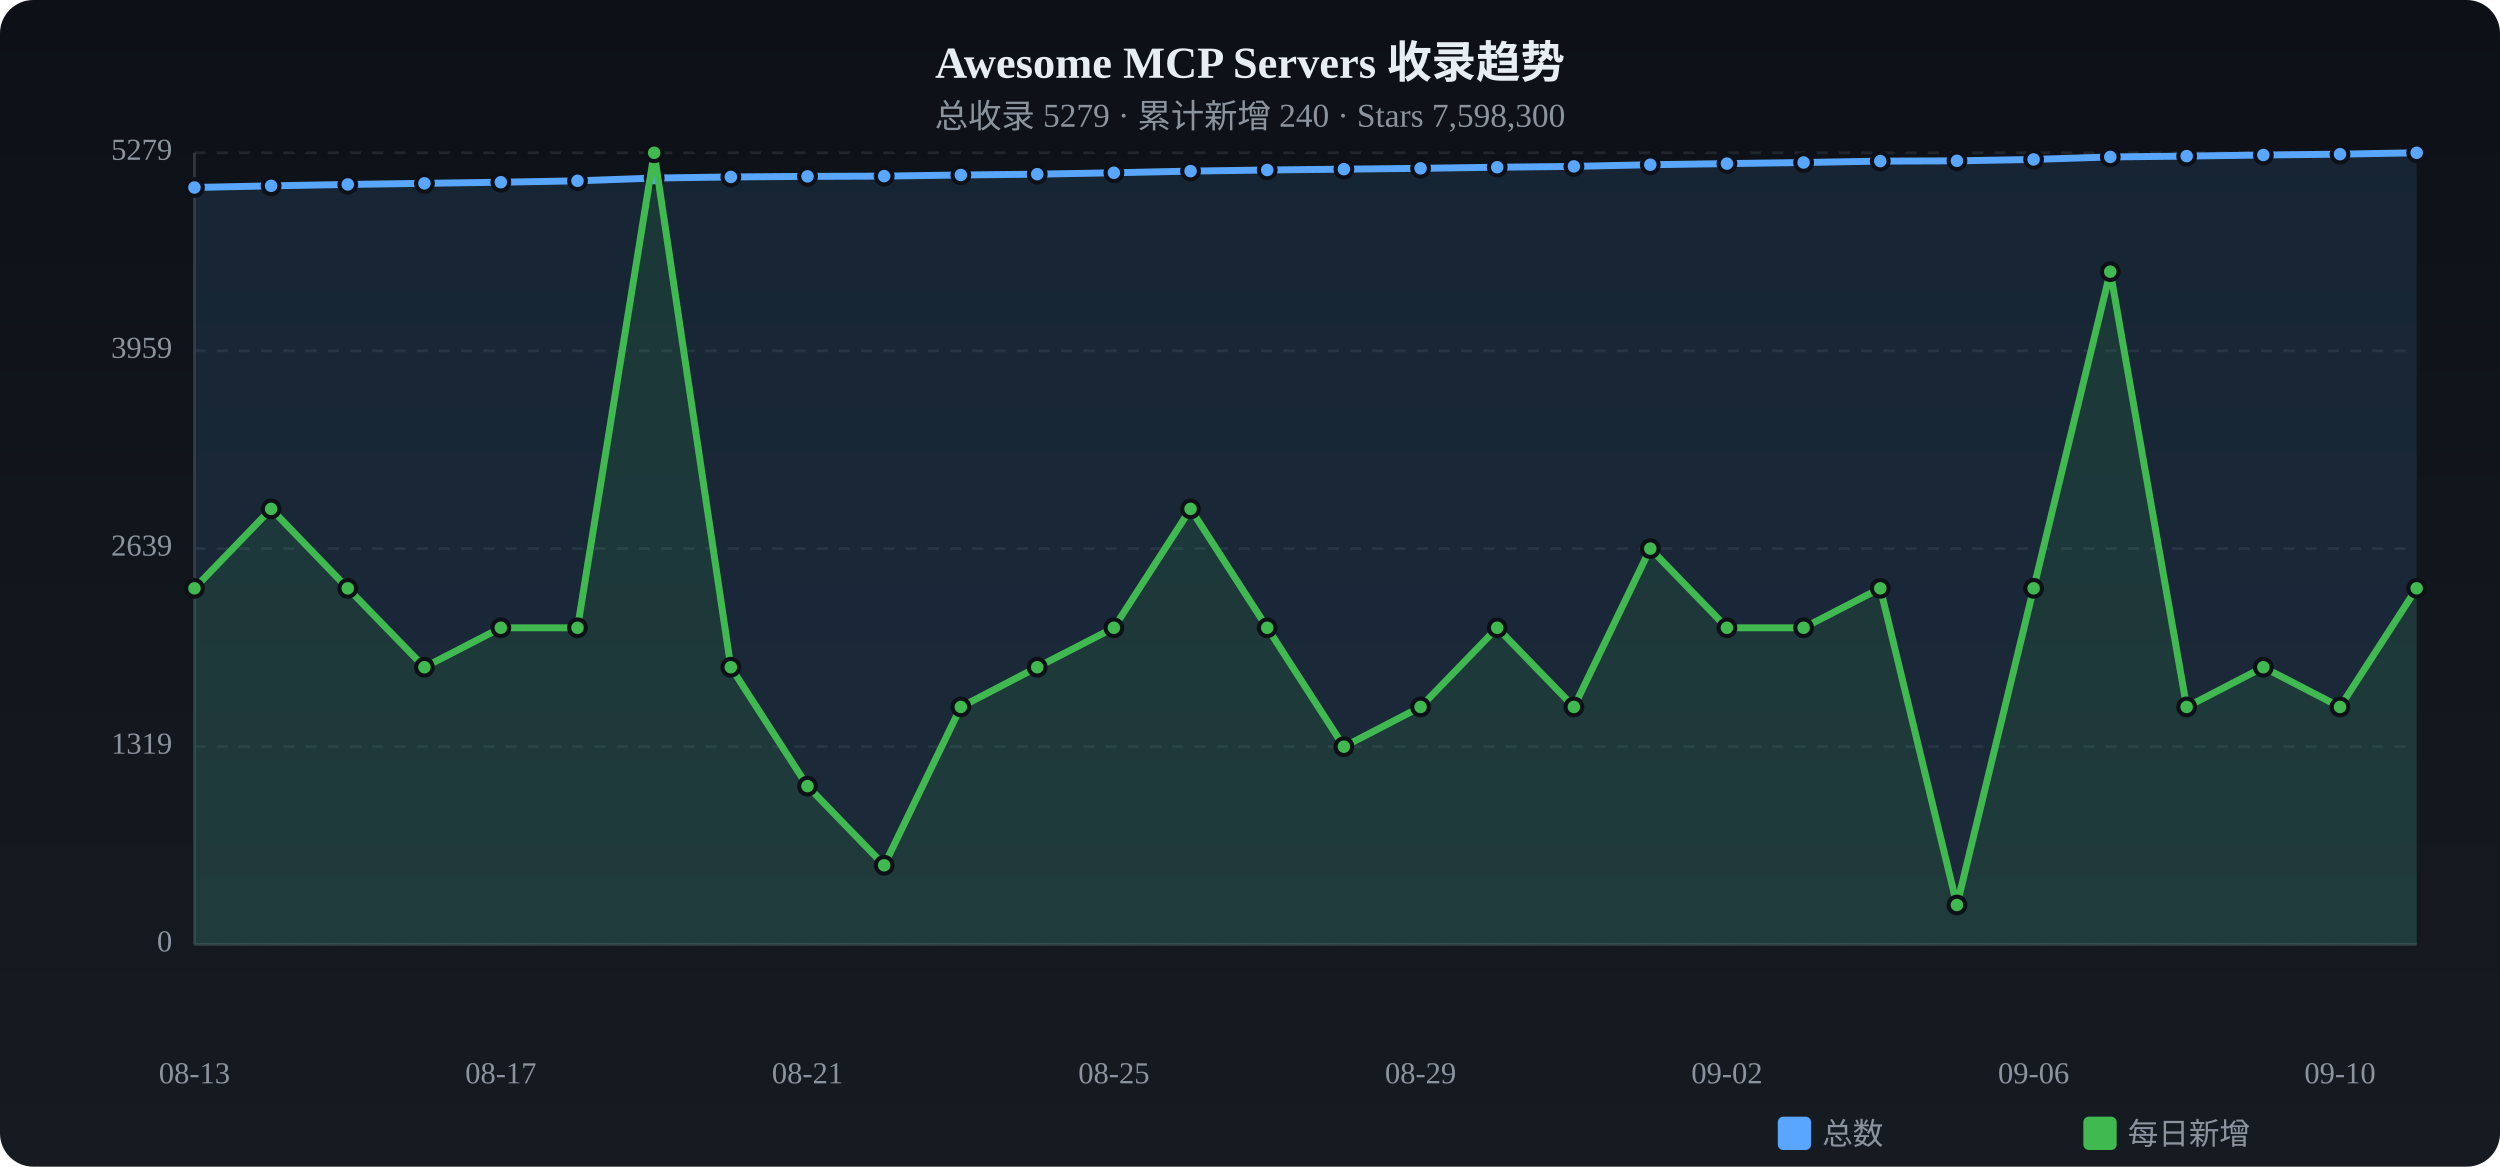
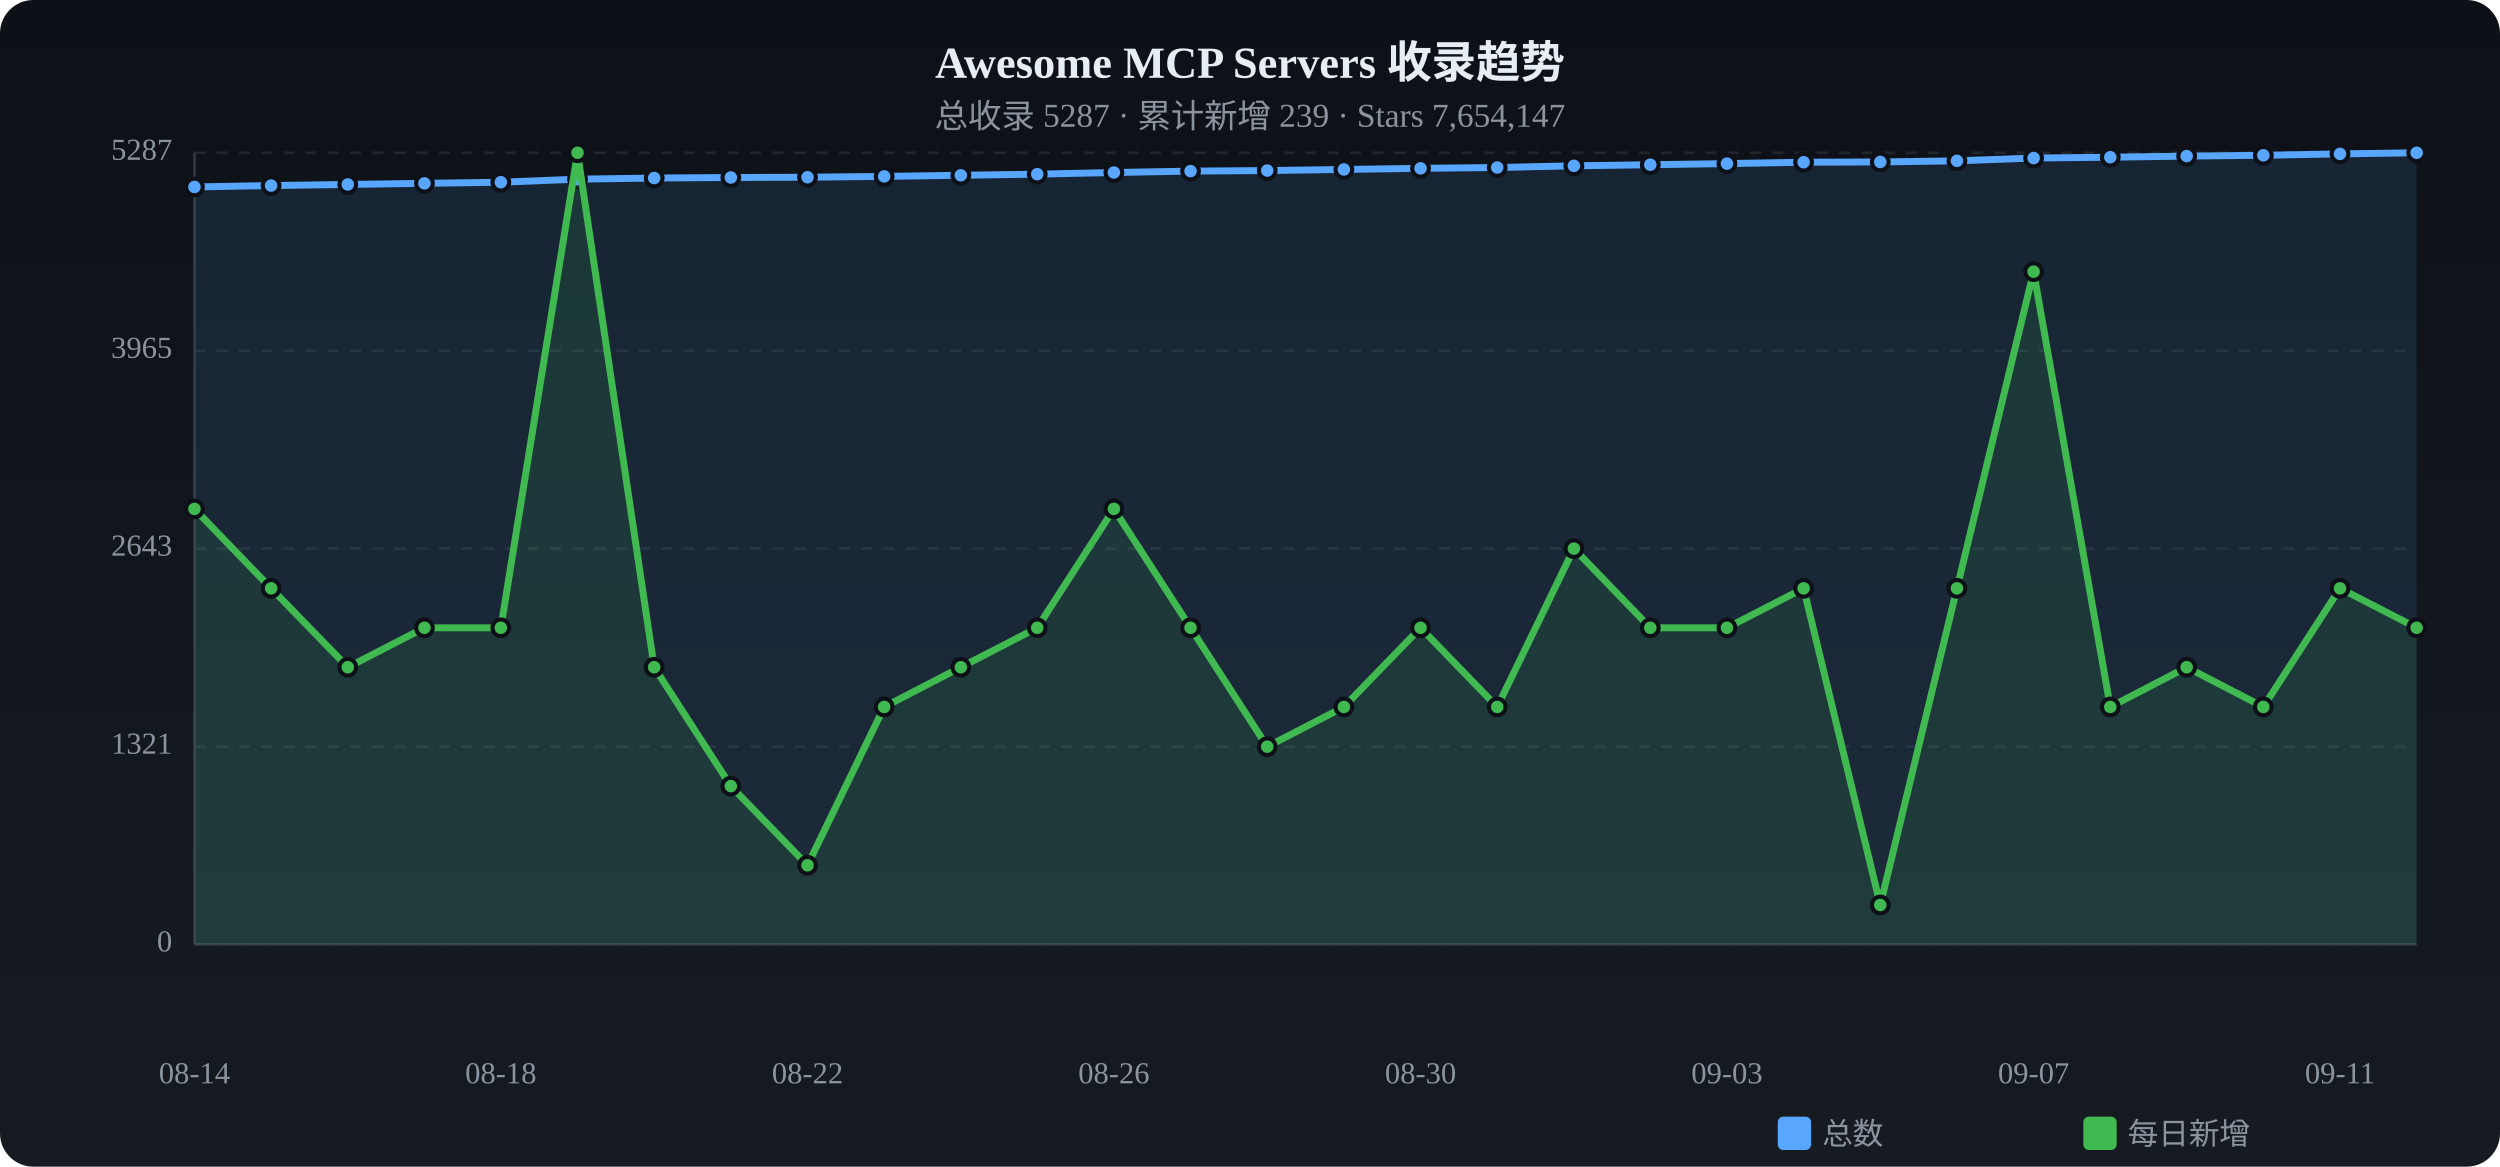
<svg xmlns="http://www.w3.org/2000/svg" viewBox="0 0 900 420" width="900" height="420">
  <defs>
    <linearGradient id="tbg" x1="0%" y1="0%" x2="0%" y2="100%">
      <stop offset="0%" stop-color="#0d1117" />
      <stop offset="100%" stop-color="#161b22" />
    </linearGradient>
  </defs>
  <rect width="900" height="420" rx="12" fill="url(#tbg)" />
  <text x="450.0" y="28" text-anchor="middle" fill="#e6edf3" font-size="16" font-weight="bold">Awesome MCP Servers 收录趋势</text>
-   <text x="450.0" y="46" text-anchor="middle" fill="#8b949e" font-size="12">总收录 5279 · 累计新增 240 · Stars 7,598,300</text>
+   <text x="450.0" y="46" text-anchor="middle" fill="#8b949e" font-size="12">总收录 5287 · 累计新增 239 · Stars 7,654,147</text>
  <text x="62" y="340.0" text-anchor="end" fill="#8b949e" font-size="11" dominant-baseline="middle">0</text>
  <line x1="70" y1="340.0" x2="870" y2="340.0" stroke="#21262d" stroke-dasharray="4 4" />
-   <text x="62" y="268.8" text-anchor="end" fill="#8b949e" font-size="11" dominant-baseline="middle">1319</text>
+   <text x="62" y="268.8" text-anchor="end" fill="#8b949e" font-size="11" dominant-baseline="middle">1321</text>
  <line x1="70" y1="268.8" x2="870" y2="268.8" stroke="#21262d" stroke-dasharray="4 4" />
-   <text x="62" y="197.5" text-anchor="end" fill="#8b949e" font-size="11" dominant-baseline="middle">2639</text>
+   <text x="62" y="197.5" text-anchor="end" fill="#8b949e" font-size="11" dominant-baseline="middle">2643</text>
  <line x1="70" y1="197.5" x2="870" y2="197.5" stroke="#21262d" stroke-dasharray="4 4" />
-   <text x="62" y="126.3" text-anchor="end" fill="#8b949e" font-size="11" dominant-baseline="middle">3959</text>
+   <text x="62" y="126.3" text-anchor="end" fill="#8b949e" font-size="11" dominant-baseline="middle">3965</text>
  <line x1="70" y1="126.3" x2="870" y2="126.3" stroke="#21262d" stroke-dasharray="4 4" />
-   <text x="62" y="55.0" text-anchor="end" fill="#8b949e" font-size="11" dominant-baseline="middle">5279</text>
+   <text x="62" y="55.0" text-anchor="end" fill="#8b949e" font-size="11" dominant-baseline="middle">5287</text>
  <line x1="70" y1="55.0" x2="870" y2="55.0" stroke="#21262d" stroke-dasharray="4 4" />
  <line x1="70" y1="55" x2="70" y2="340" stroke="#30363d" />
  <line x1="70" y1="340" x2="870" y2="340" stroke="#30363d" />
-   <path d="M70.0,67.5 L97.6,66.9 L125.2,66.4 L152.8,66.0 L180.3,65.6 L207.9,65.1 L235.5,64.1 L263.1,63.7 L290.7,63.5 L318.3,63.4 L345.9,63.0 L373.4,62.7 L401.0,62.2 L428.6,61.6 L456.2,61.2 L483.8,60.9 L511.4,60.6 L539.0,60.2 L566.6,59.9 L594.1,59.3 L621.7,58.9 L649.3,58.5 L676.9,58.0 L704.5,57.9 L732.1,57.4 L759.7,56.5 L787.2,56.2 L814.8,55.8 L842.4,55.5 L870.0,55.0 L870.0,340 L70.0,340 Z" fill="#58a6ff" opacity="0.12" />
-   <polyline points="70.0,67.5 97.6,66.9 125.2,66.4 152.8,66.0 180.3,65.6 207.9,65.1 235.5,64.1 263.1,63.7 290.7,63.5 318.3,63.4 345.9,63.0 373.4,62.7 401.0,62.2 428.6,61.6 456.2,61.2 483.8,60.9 511.4,60.6 539.0,60.2 566.6,59.9 594.1,59.3 621.7,58.9 649.3,58.5 676.9,58.0 704.5,57.9 732.1,57.4 759.7,56.5 787.2,56.2 814.8,55.8 842.4,55.5 870.0,55.0" fill="none" stroke="#58a6ff" stroke-width="2.5" stroke-linecap="round" stroke-linejoin="round" />
-   <circle cx="70.0" cy="67.5" r="3" fill="#58a6ff" stroke="#0d1117" stroke-width="1.5" />
-   <circle cx="97.6" cy="66.9" r="3" fill="#58a6ff" stroke="#0d1117" stroke-width="1.5" />
+   <path d="M70.0,67.3 L97.6,66.8 L125.2,66.4 L152.8,66.0 L180.3,65.6 L207.9,64.5 L235.5,64.1 L263.1,63.9 L290.7,63.8 L318.3,63.5 L345.9,63.1 L373.4,62.7 L401.0,62.1 L428.6,61.6 L456.2,61.4 L483.8,61.0 L511.4,60.6 L539.0,60.3 L566.6,59.7 L594.1,59.3 L621.7,58.9 L649.3,58.4 L676.9,58.3 L704.5,57.9 L732.1,56.9 L759.7,56.6 L787.2,56.2 L814.8,55.9 L842.4,55.4 L870.0,55.0 L870.0,340 L70.0,340 Z" fill="#58a6ff" opacity="0.12" />
+   <polyline points="70.0,67.3 97.6,66.8 125.2,66.4 152.8,66.0 180.3,65.6 207.9,64.5 235.5,64.1 263.1,63.9 290.7,63.8 318.3,63.5 345.9,63.1 373.4,62.7 401.0,62.1 428.6,61.6 456.2,61.4 483.8,61.0 511.4,60.6 539.0,60.3 566.6,59.7 594.1,59.3 621.7,58.9 649.3,58.4 676.9,58.3 704.5,57.9 732.1,56.9 759.7,56.6 787.2,56.2 814.8,55.9 842.4,55.4 870.0,55.0" fill="none" stroke="#58a6ff" stroke-width="2.5" stroke-linecap="round" stroke-linejoin="round" />
+   <circle cx="70.0" cy="67.3" r="3" fill="#58a6ff" stroke="#0d1117" stroke-width="1.5" />
+   <circle cx="97.6" cy="66.8" r="3" fill="#58a6ff" stroke="#0d1117" stroke-width="1.5" />
  <circle cx="125.2" cy="66.4" r="3" fill="#58a6ff" stroke="#0d1117" stroke-width="1.5" />
  <circle cx="152.8" cy="66.0" r="3" fill="#58a6ff" stroke="#0d1117" stroke-width="1.5" />
  <circle cx="180.3" cy="65.6" r="3" fill="#58a6ff" stroke="#0d1117" stroke-width="1.5" />
-   <circle cx="207.9" cy="65.1" r="3" fill="#58a6ff" stroke="#0d1117" stroke-width="1.5" />
+   <circle cx="207.9" cy="64.5" r="3" fill="#58a6ff" stroke="#0d1117" stroke-width="1.5" />
  <circle cx="235.5" cy="64.1" r="3" fill="#58a6ff" stroke="#0d1117" stroke-width="1.5" />
-   <circle cx="263.1" cy="63.7" r="3" fill="#58a6ff" stroke="#0d1117" stroke-width="1.5" />
-   <circle cx="290.7" cy="63.5" r="3" fill="#58a6ff" stroke="#0d1117" stroke-width="1.5" />
-   <circle cx="318.3" cy="63.4" r="3" fill="#58a6ff" stroke="#0d1117" stroke-width="1.5" />
-   <circle cx="345.9" cy="63.0" r="3" fill="#58a6ff" stroke="#0d1117" stroke-width="1.5" />
+   <circle cx="263.1" cy="63.9" r="3" fill="#58a6ff" stroke="#0d1117" stroke-width="1.5" />
+   <circle cx="290.7" cy="63.8" r="3" fill="#58a6ff" stroke="#0d1117" stroke-width="1.5" />
+   <circle cx="318.3" cy="63.5" r="3" fill="#58a6ff" stroke="#0d1117" stroke-width="1.5" />
+   <circle cx="345.9" cy="63.1" r="3" fill="#58a6ff" stroke="#0d1117" stroke-width="1.5" />
  <circle cx="373.4" cy="62.7" r="3" fill="#58a6ff" stroke="#0d1117" stroke-width="1.5" />
-   <circle cx="401.0" cy="62.2" r="3" fill="#58a6ff" stroke="#0d1117" stroke-width="1.5" />
+   <circle cx="401.0" cy="62.1" r="3" fill="#58a6ff" stroke="#0d1117" stroke-width="1.5" />
  <circle cx="428.6" cy="61.6" r="3" fill="#58a6ff" stroke="#0d1117" stroke-width="1.5" />
-   <circle cx="456.2" cy="61.2" r="3" fill="#58a6ff" stroke="#0d1117" stroke-width="1.5" />
-   <circle cx="483.8" cy="60.9" r="3" fill="#58a6ff" stroke="#0d1117" stroke-width="1.5" />
+   <circle cx="456.2" cy="61.4" r="3" fill="#58a6ff" stroke="#0d1117" stroke-width="1.5" />
+   <circle cx="483.8" cy="61.0" r="3" fill="#58a6ff" stroke="#0d1117" stroke-width="1.5" />
  <circle cx="511.4" cy="60.6" r="3" fill="#58a6ff" stroke="#0d1117" stroke-width="1.5" />
-   <circle cx="539.0" cy="60.2" r="3" fill="#58a6ff" stroke="#0d1117" stroke-width="1.5" />
-   <circle cx="566.6" cy="59.9" r="3" fill="#58a6ff" stroke="#0d1117" stroke-width="1.5" />
+   <circle cx="539.0" cy="60.3" r="3" fill="#58a6ff" stroke="#0d1117" stroke-width="1.5" />
+   <circle cx="566.6" cy="59.7" r="3" fill="#58a6ff" stroke="#0d1117" stroke-width="1.5" />
  <circle cx="594.1" cy="59.3" r="3" fill="#58a6ff" stroke="#0d1117" stroke-width="1.5" />
  <circle cx="621.7" cy="58.9" r="3" fill="#58a6ff" stroke="#0d1117" stroke-width="1.5" />
-   <circle cx="649.3" cy="58.5" r="3" fill="#58a6ff" stroke="#0d1117" stroke-width="1.5" />
-   <circle cx="676.9" cy="58.0" r="3" fill="#58a6ff" stroke="#0d1117" stroke-width="1.5" />
+   <circle cx="649.3" cy="58.4" r="3" fill="#58a6ff" stroke="#0d1117" stroke-width="1.5" />
+   <circle cx="676.9" cy="58.3" r="3" fill="#58a6ff" stroke="#0d1117" stroke-width="1.5" />
  <circle cx="704.5" cy="57.9" r="3" fill="#58a6ff" stroke="#0d1117" stroke-width="1.5" />
-   <circle cx="732.1" cy="57.4" r="3" fill="#58a6ff" stroke="#0d1117" stroke-width="1.5" />
-   <circle cx="759.7" cy="56.5" r="3" fill="#58a6ff" stroke="#0d1117" stroke-width="1.5" />
+   <circle cx="732.1" cy="56.9" r="3" fill="#58a6ff" stroke="#0d1117" stroke-width="1.5" />
+   <circle cx="759.7" cy="56.6" r="3" fill="#58a6ff" stroke="#0d1117" stroke-width="1.5" />
  <circle cx="787.2" cy="56.2" r="3" fill="#58a6ff" stroke="#0d1117" stroke-width="1.5" />
-   <circle cx="814.8" cy="55.8" r="3" fill="#58a6ff" stroke="#0d1117" stroke-width="1.5" />
-   <circle cx="842.4" cy="55.5" r="3" fill="#58a6ff" stroke="#0d1117" stroke-width="1.5" />
+   <circle cx="814.8" cy="55.9" r="3" fill="#58a6ff" stroke="#0d1117" stroke-width="1.5" />
+   <circle cx="842.4" cy="55.4" r="3" fill="#58a6ff" stroke="#0d1117" stroke-width="1.5" />
  <circle cx="870.0" cy="55.0" r="3" fill="#58a6ff" stroke="#0d1117" stroke-width="1.5" />
-   <path d="M70.0,211.8 L97.6,183.2 L125.2,211.8 L152.8,240.2 L180.3,226.0 L207.9,226.0 L235.5,55.0 L263.1,240.2 L290.7,283.0 L318.3,311.5 L345.9,254.5 L373.4,240.2 L401.0,226.0 L428.6,183.2 L456.2,226.0 L483.8,268.8 L511.4,254.5 L539.0,226.0 L566.6,254.5 L594.1,197.5 L621.7,226.0 L649.3,226.0 L676.9,211.8 L704.5,325.8 L732.1,211.8 L759.7,97.8 L787.2,254.5 L814.8,240.2 L842.4,254.5 L870.0,211.8 L870.0,340 L70.0,340 Z" fill="#3fb950" opacity="0.12" />
-   <polyline points="70.0,211.8 97.6,183.2 125.2,211.8 152.8,240.2 180.3,226.0 207.9,226.0 235.5,55.0 263.1,240.2 290.7,283.0 318.3,311.5 345.9,254.5 373.4,240.2 401.0,226.0 428.6,183.2 456.2,226.0 483.8,268.8 511.4,254.5 539.0,226.0 566.6,254.5 594.1,197.5 621.7,226.0 649.3,226.0 676.9,211.8 704.5,325.8 732.1,211.8 759.7,97.8 787.2,254.5 814.8,240.2 842.4,254.5 870.0,211.8" fill="none" stroke="#3fb950" stroke-width="2.5" stroke-linecap="round" stroke-linejoin="round" />
-   <circle cx="70.0" cy="211.8" r="3" fill="#3fb950" stroke="#0d1117" stroke-width="1.5" />
-   <circle cx="97.6" cy="183.2" r="3" fill="#3fb950" stroke="#0d1117" stroke-width="1.5" />
-   <circle cx="125.2" cy="211.8" r="3" fill="#3fb950" stroke="#0d1117" stroke-width="1.5" />
-   <circle cx="152.8" cy="240.2" r="3" fill="#3fb950" stroke="#0d1117" stroke-width="1.5" />
+   <path d="M70.0,183.2 L97.6,211.8 L125.2,240.2 L152.8,226.0 L180.3,226.0 L207.9,55.0 L235.5,240.2 L263.1,283.0 L290.7,311.5 L318.3,254.5 L345.9,240.2 L373.4,226.0 L401.0,183.2 L428.6,226.0 L456.2,268.8 L483.8,254.5 L511.4,226.0 L539.0,254.5 L566.6,197.5 L594.1,226.0 L621.7,226.0 L649.3,211.8 L676.9,325.8 L704.5,211.8 L732.1,97.8 L759.7,254.5 L787.2,240.2 L814.8,254.5 L842.4,211.8 L870.0,226.0 L870.0,340 L70.0,340 Z" fill="#3fb950" opacity="0.12" />
+   <polyline points="70.0,183.2 97.6,211.8 125.2,240.2 152.8,226.0 180.3,226.0 207.9,55.0 235.5,240.2 263.1,283.0 290.7,311.5 318.3,254.5 345.9,240.2 373.4,226.0 401.0,183.2 428.6,226.0 456.2,268.8 483.8,254.5 511.4,226.0 539.0,254.5 566.6,197.5 594.1,226.0 621.7,226.0 649.3,211.8 676.9,325.8 704.5,211.8 732.1,97.8 759.7,254.5 787.2,240.2 814.8,254.5 842.4,211.8 870.0,226.0" fill="none" stroke="#3fb950" stroke-width="2.5" stroke-linecap="round" stroke-linejoin="round" />
+   <circle cx="70.0" cy="183.2" r="3" fill="#3fb950" stroke="#0d1117" stroke-width="1.5" />
+   <circle cx="97.6" cy="211.8" r="3" fill="#3fb950" stroke="#0d1117" stroke-width="1.5" />
+   <circle cx="125.2" cy="240.2" r="3" fill="#3fb950" stroke="#0d1117" stroke-width="1.5" />
+   <circle cx="152.8" cy="226.0" r="3" fill="#3fb950" stroke="#0d1117" stroke-width="1.5" />
  <circle cx="180.3" cy="226.0" r="3" fill="#3fb950" stroke="#0d1117" stroke-width="1.5" />
-   <circle cx="207.9" cy="226.0" r="3" fill="#3fb950" stroke="#0d1117" stroke-width="1.5" />
-   <circle cx="235.5" cy="55.0" r="3" fill="#3fb950" stroke="#0d1117" stroke-width="1.5" />
-   <circle cx="263.1" cy="240.2" r="3" fill="#3fb950" stroke="#0d1117" stroke-width="1.5" />
-   <circle cx="290.7" cy="283.0" r="3" fill="#3fb950" stroke="#0d1117" stroke-width="1.5" />
-   <circle cx="318.3" cy="311.5" r="3" fill="#3fb950" stroke="#0d1117" stroke-width="1.5" />
-   <circle cx="345.9" cy="254.5" r="3" fill="#3fb950" stroke="#0d1117" stroke-width="1.5" />
-   <circle cx="373.4" cy="240.2" r="3" fill="#3fb950" stroke="#0d1117" stroke-width="1.5" />
-   <circle cx="401.0" cy="226.0" r="3" fill="#3fb950" stroke="#0d1117" stroke-width="1.5" />
-   <circle cx="428.6" cy="183.2" r="3" fill="#3fb950" stroke="#0d1117" stroke-width="1.5" />
-   <circle cx="456.2" cy="226.0" r="3" fill="#3fb950" stroke="#0d1117" stroke-width="1.5" />
-   <circle cx="483.8" cy="268.8" r="3" fill="#3fb950" stroke="#0d1117" stroke-width="1.5" />
-   <circle cx="511.4" cy="254.5" r="3" fill="#3fb950" stroke="#0d1117" stroke-width="1.5" />
-   <circle cx="539.0" cy="226.0" r="3" fill="#3fb950" stroke="#0d1117" stroke-width="1.5" />
-   <circle cx="566.6" cy="254.5" r="3" fill="#3fb950" stroke="#0d1117" stroke-width="1.5" />
-   <circle cx="594.1" cy="197.5" r="3" fill="#3fb950" stroke="#0d1117" stroke-width="1.5" />
+   <circle cx="207.9" cy="55.0" r="3" fill="#3fb950" stroke="#0d1117" stroke-width="1.5" />
+   <circle cx="235.5" cy="240.2" r="3" fill="#3fb950" stroke="#0d1117" stroke-width="1.5" />
+   <circle cx="263.1" cy="283.0" r="3" fill="#3fb950" stroke="#0d1117" stroke-width="1.5" />
+   <circle cx="290.7" cy="311.5" r="3" fill="#3fb950" stroke="#0d1117" stroke-width="1.5" />
+   <circle cx="318.3" cy="254.5" r="3" fill="#3fb950" stroke="#0d1117" stroke-width="1.5" />
+   <circle cx="345.9" cy="240.2" r="3" fill="#3fb950" stroke="#0d1117" stroke-width="1.5" />
+   <circle cx="373.4" cy="226.0" r="3" fill="#3fb950" stroke="#0d1117" stroke-width="1.5" />
+   <circle cx="401.0" cy="183.2" r="3" fill="#3fb950" stroke="#0d1117" stroke-width="1.5" />
+   <circle cx="428.6" cy="226.0" r="3" fill="#3fb950" stroke="#0d1117" stroke-width="1.5" />
+   <circle cx="456.2" cy="268.8" r="3" fill="#3fb950" stroke="#0d1117" stroke-width="1.5" />
+   <circle cx="483.8" cy="254.5" r="3" fill="#3fb950" stroke="#0d1117" stroke-width="1.5" />
+   <circle cx="511.4" cy="226.0" r="3" fill="#3fb950" stroke="#0d1117" stroke-width="1.5" />
+   <circle cx="539.0" cy="254.5" r="3" fill="#3fb950" stroke="#0d1117" stroke-width="1.5" />
+   <circle cx="566.6" cy="197.5" r="3" fill="#3fb950" stroke="#0d1117" stroke-width="1.5" />
+   <circle cx="594.1" cy="226.0" r="3" fill="#3fb950" stroke="#0d1117" stroke-width="1.5" />
  <circle cx="621.7" cy="226.0" r="3" fill="#3fb950" stroke="#0d1117" stroke-width="1.5" />
-   <circle cx="649.3" cy="226.0" r="3" fill="#3fb950" stroke="#0d1117" stroke-width="1.5" />
-   <circle cx="676.9" cy="211.8" r="3" fill="#3fb950" stroke="#0d1117" stroke-width="1.5" />
-   <circle cx="704.5" cy="325.8" r="3" fill="#3fb950" stroke="#0d1117" stroke-width="1.5" />
-   <circle cx="732.1" cy="211.8" r="3" fill="#3fb950" stroke="#0d1117" stroke-width="1.5" />
-   <circle cx="759.7" cy="97.8" r="3" fill="#3fb950" stroke="#0d1117" stroke-width="1.5" />
-   <circle cx="787.2" cy="254.5" r="3" fill="#3fb950" stroke="#0d1117" stroke-width="1.5" />
-   <circle cx="814.8" cy="240.2" r="3" fill="#3fb950" stroke="#0d1117" stroke-width="1.5" />
-   <circle cx="842.4" cy="254.5" r="3" fill="#3fb950" stroke="#0d1117" stroke-width="1.5" />
-   <circle cx="870.0" cy="211.8" r="3" fill="#3fb950" stroke="#0d1117" stroke-width="1.5" />
-   <text x="70.0" y="390" text-anchor="middle" fill="#8b949e" font-size="11">08-13</text>
-   <text x="180.3" y="390" text-anchor="middle" fill="#8b949e" font-size="11">08-17</text>
-   <text x="290.7" y="390" text-anchor="middle" fill="#8b949e" font-size="11">08-21</text>
-   <text x="401.0" y="390" text-anchor="middle" fill="#8b949e" font-size="11">08-25</text>
-   <text x="511.4" y="390" text-anchor="middle" fill="#8b949e" font-size="11">08-29</text>
-   <text x="621.7" y="390" text-anchor="middle" fill="#8b949e" font-size="11">09-02</text>
-   <text x="732.1" y="390" text-anchor="middle" fill="#8b949e" font-size="11">09-06</text>
-   <text x="842.4" y="390" text-anchor="middle" fill="#8b949e" font-size="11">09-10</text>
+   <circle cx="649.3" cy="211.8" r="3" fill="#3fb950" stroke="#0d1117" stroke-width="1.5" />
+   <circle cx="676.9" cy="325.8" r="3" fill="#3fb950" stroke="#0d1117" stroke-width="1.5" />
+   <circle cx="704.5" cy="211.8" r="3" fill="#3fb950" stroke="#0d1117" stroke-width="1.5" />
+   <circle cx="732.1" cy="97.8" r="3" fill="#3fb950" stroke="#0d1117" stroke-width="1.5" />
+   <circle cx="759.7" cy="254.5" r="3" fill="#3fb950" stroke="#0d1117" stroke-width="1.5" />
+   <circle cx="787.2" cy="240.2" r="3" fill="#3fb950" stroke="#0d1117" stroke-width="1.5" />
+   <circle cx="814.8" cy="254.5" r="3" fill="#3fb950" stroke="#0d1117" stroke-width="1.5" />
+   <circle cx="842.4" cy="211.8" r="3" fill="#3fb950" stroke="#0d1117" stroke-width="1.5" />
+   <circle cx="870.0" cy="226.0" r="3" fill="#3fb950" stroke="#0d1117" stroke-width="1.5" />
+   <text x="70.0" y="390" text-anchor="middle" fill="#8b949e" font-size="11">08-14</text>
+   <text x="180.3" y="390" text-anchor="middle" fill="#8b949e" font-size="11">08-18</text>
+   <text x="290.7" y="390" text-anchor="middle" fill="#8b949e" font-size="11">08-22</text>
+   <text x="401.0" y="390" text-anchor="middle" fill="#8b949e" font-size="11">08-26</text>
+   <text x="511.4" y="390" text-anchor="middle" fill="#8b949e" font-size="11">08-30</text>
+   <text x="621.7" y="390" text-anchor="middle" fill="#8b949e" font-size="11">09-03</text>
+   <text x="732.1" y="390" text-anchor="middle" fill="#8b949e" font-size="11">09-07</text>
+   <text x="842.4" y="390" text-anchor="middle" fill="#8b949e" font-size="11">09-11</text>
  <rect x="640" y="402" width="12" height="12" rx="2" fill="#58a6ff" />
  <text x="656" y="412" fill="#8b949e" font-size="11">总数</text>
  <rect x="750" y="402" width="12" height="12" rx="2" fill="#3fb950" />
  <text x="766" y="412" fill="#8b949e" font-size="11">每日新增</text>
</svg>
